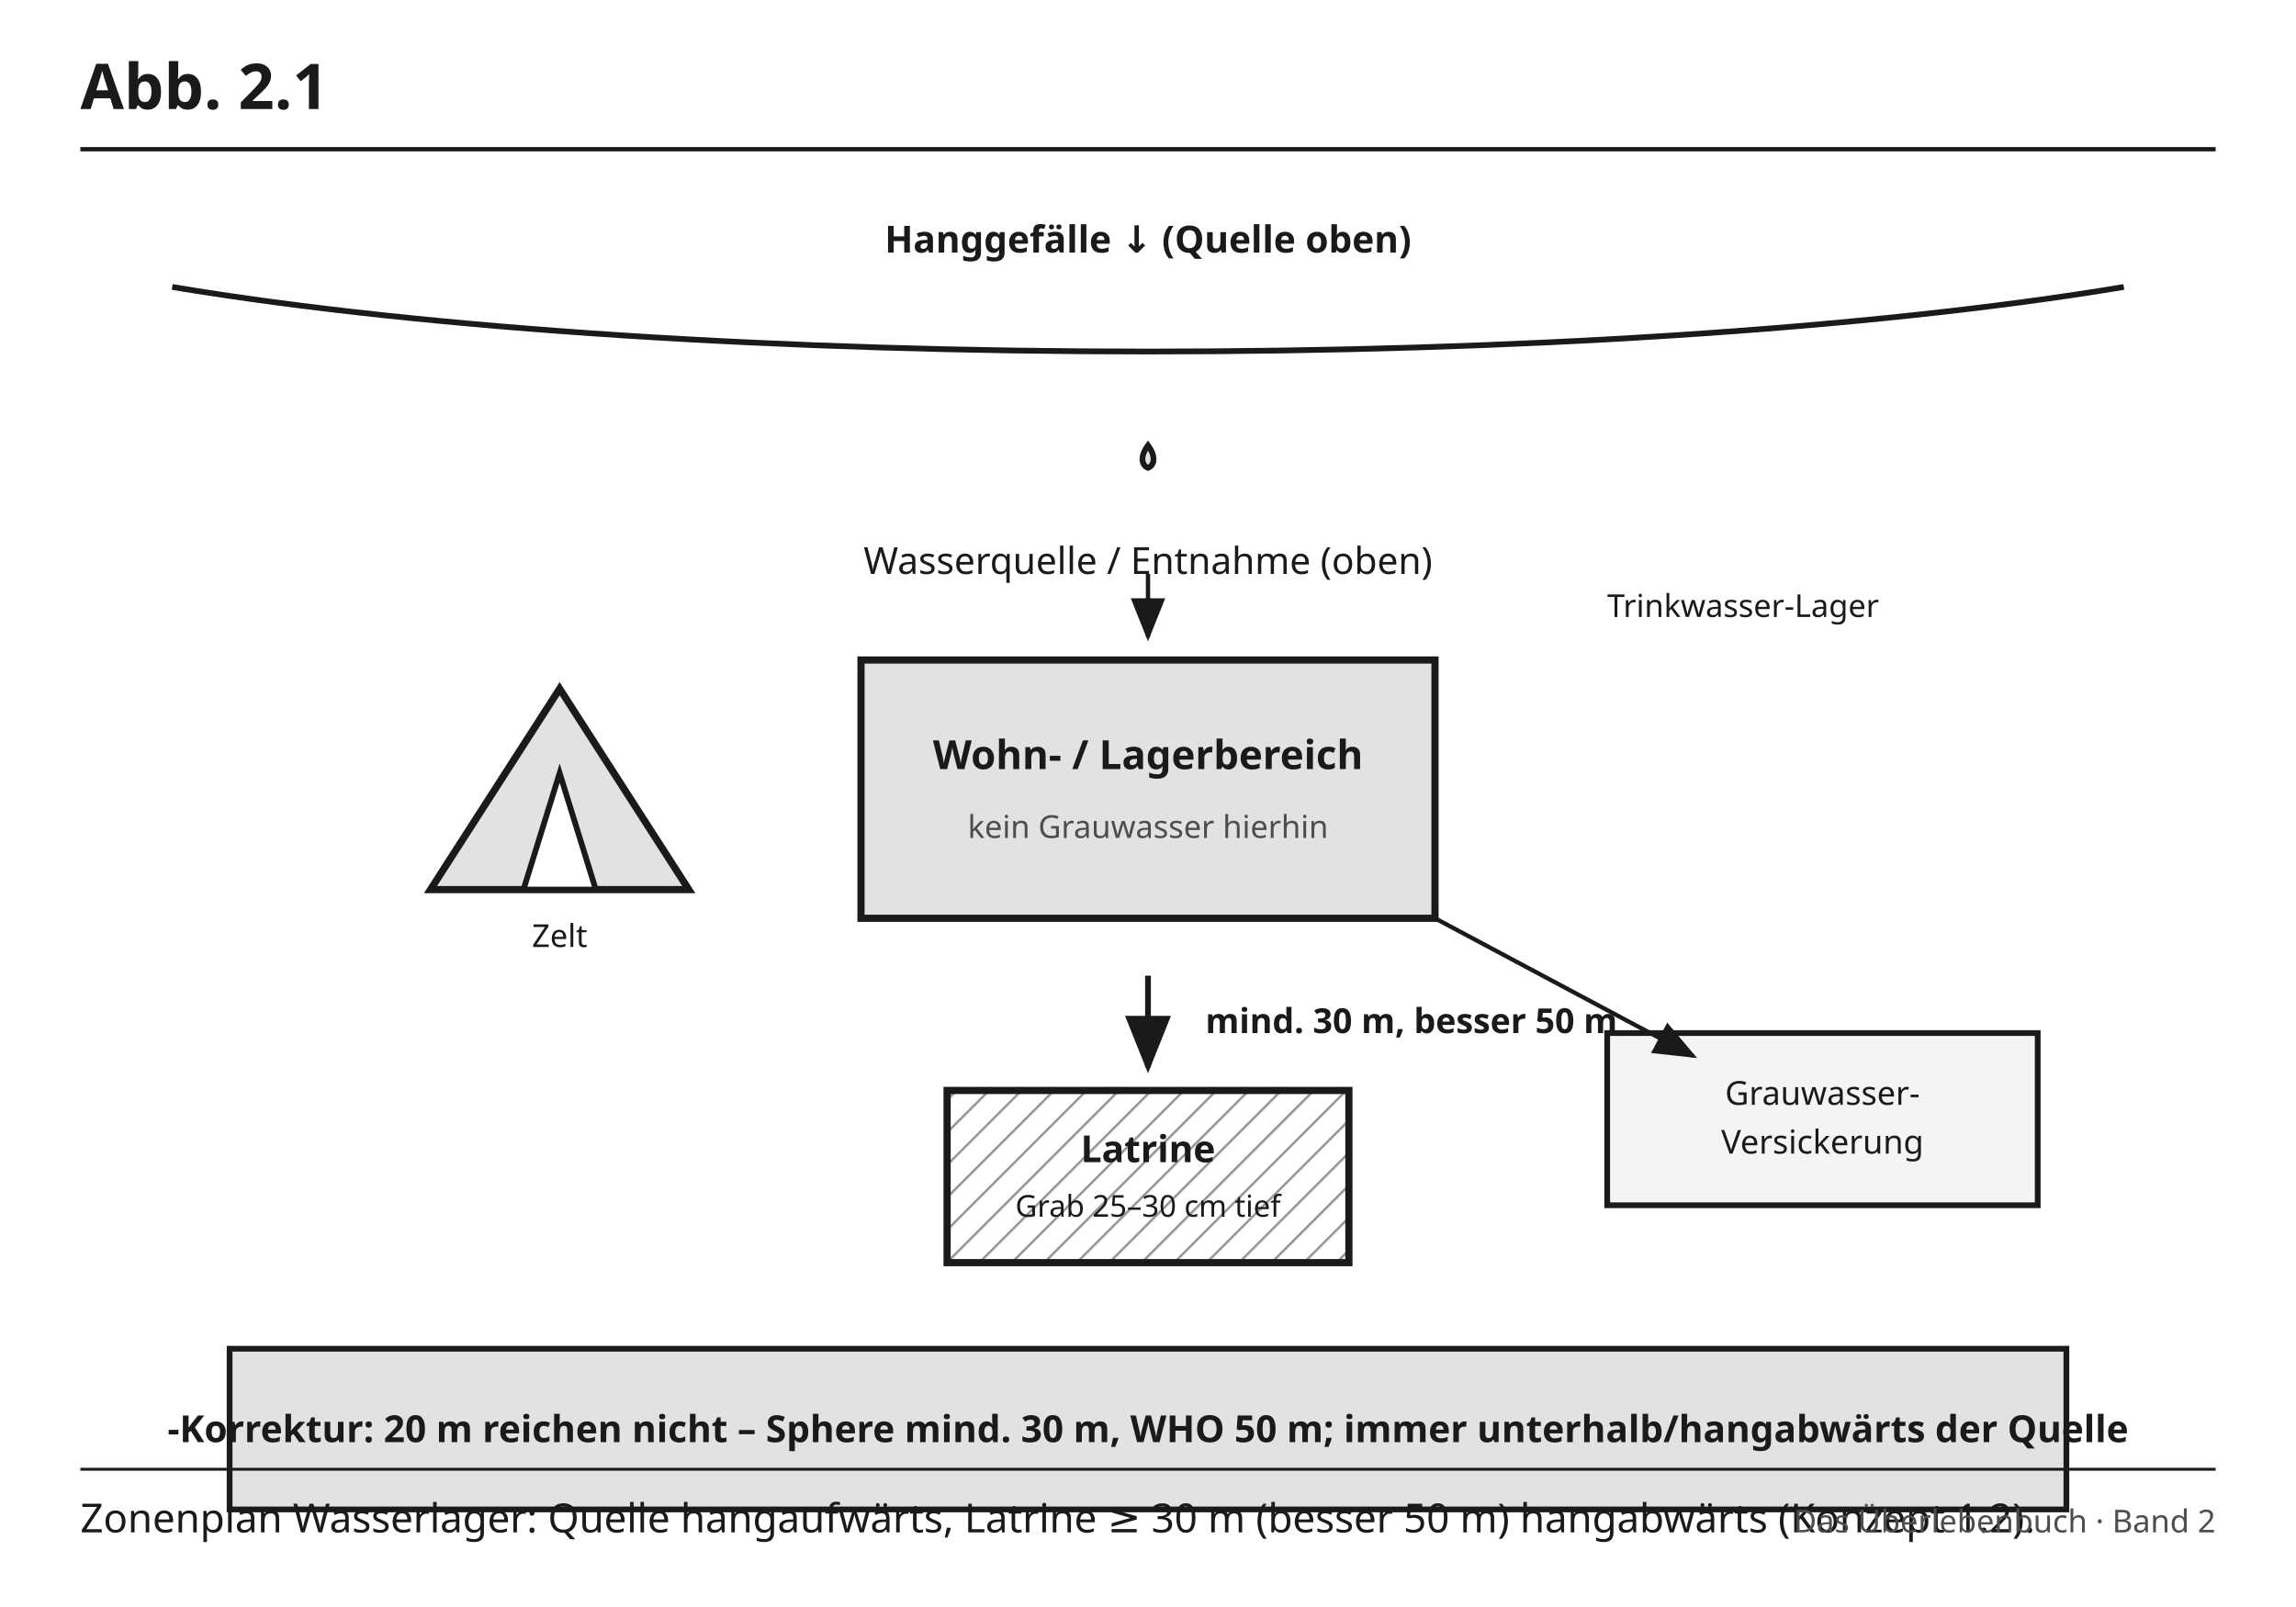
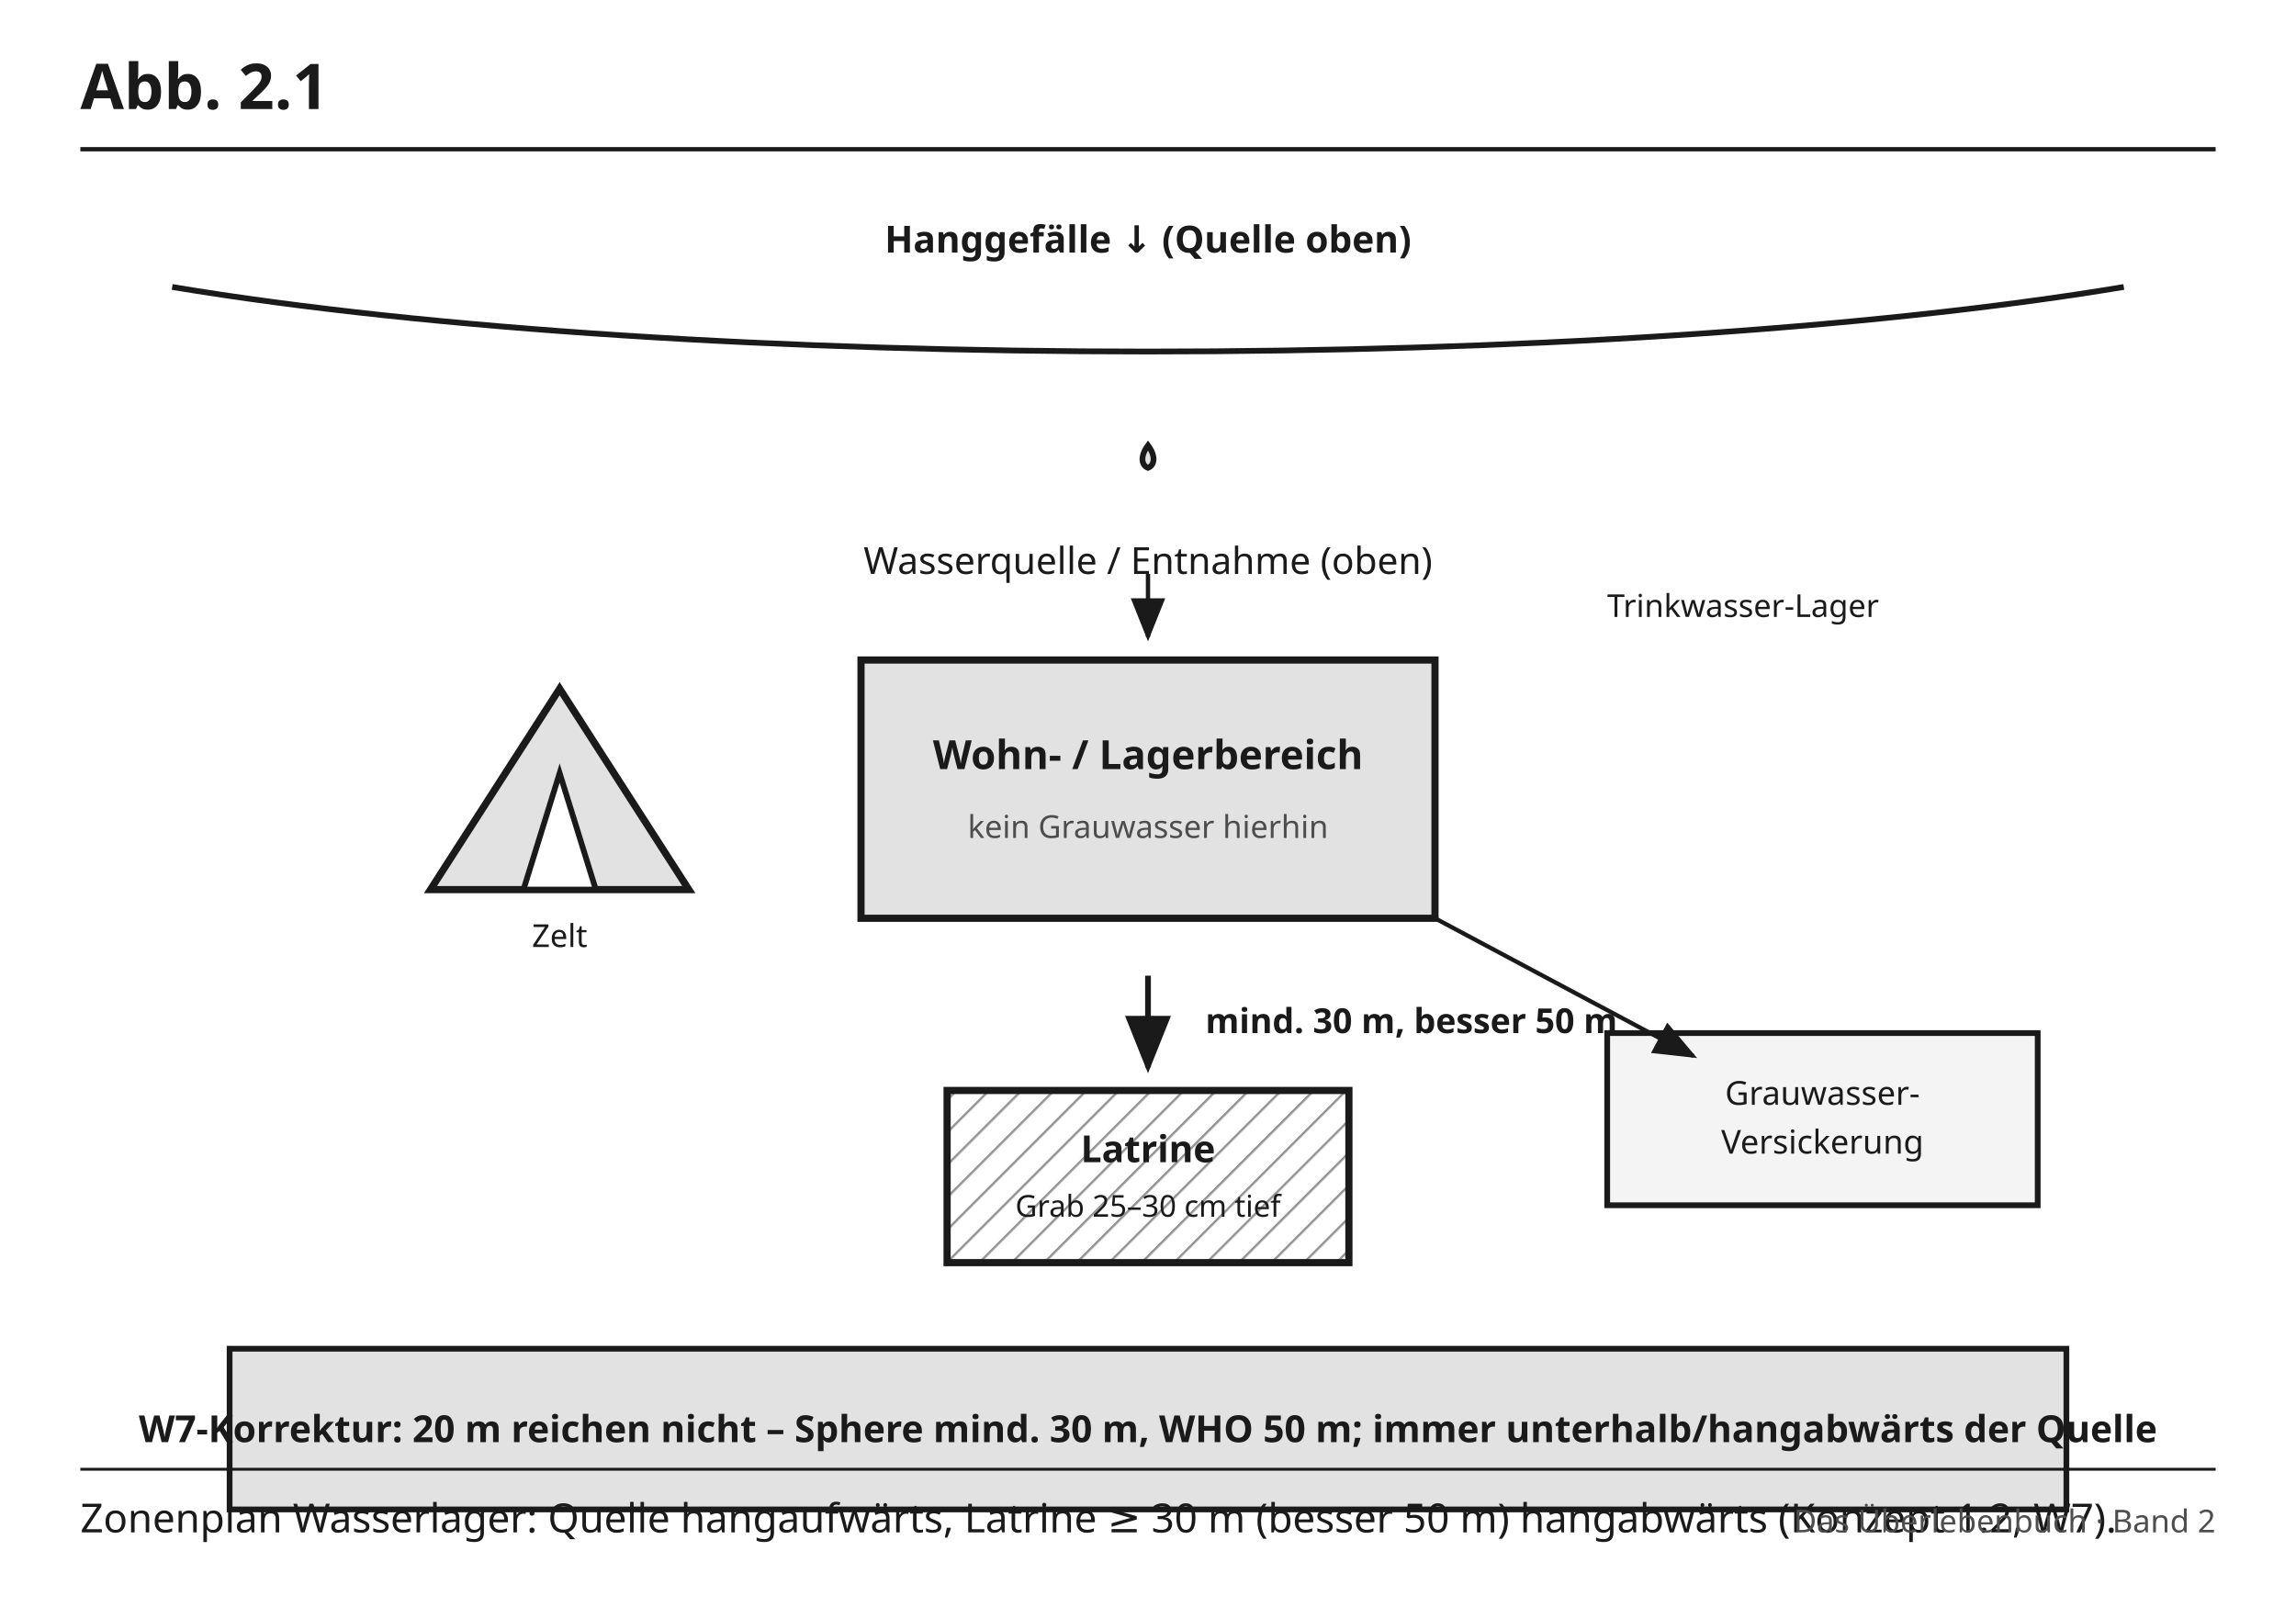
- <svg xmlns="http://www.w3.org/2000/svg" viewBox="0 0 800 560" role="img" aria-label="Abb. 2.1 – Zonenplan Wasserlager: Quelle hangaufwärts, Latrine ≥ 30 m (besser 50 m) hangabwärts (Konzept 1.2).">
+ <svg xmlns="http://www.w3.org/2000/svg" viewBox="0 0 800 560" role="img" aria-label="Abb. 2.1 – Zonenplan Wasserlager: Quelle hangaufwärts, Latrine ≥ 30 m (besser 50 m) hangabwärts (Konzept 1.2, W7).">
  <defs>
    <marker id="ah" markerWidth="10" markerHeight="8" refX="9" refY="4" orient="auto">
      <path d="M0 0 L10 4 L0 8 z" fill="#1a1a1a" />
    </marker>
    <marker id="ahs" markerWidth="10" markerHeight="8" refX="1" refY="4" orient="auto">
      <path d="M10 0 L0 4 L10 8 z" fill="#1a1a1a" />
    </marker>
    <pattern id="hatch" width="8" height="8" patternTransform="rotate(45)" patternUnits="userSpaceOnUse">
      <line x1="0" y1="0" x2="0" y2="8" stroke="#8c8c8c" stroke-width="1.6" />
    </pattern>
    <pattern id="cross" width="8" height="8" patternUnits="userSpaceOnUse">
      <path d="M0 0 L8 8 M8 0 L0 8" stroke="#bfbfbf" stroke-width="1" />
    </pattern>
    <pattern id="dots" width="7" height="7" patternUnits="userSpaceOnUse">
      <circle cx="2" cy="2" r="1.4" fill="#8c8c8c" />
    </pattern>
  </defs>
  <rect x="0" y="0" width="800" height="560" fill="#ffffff" />
  <text x="28" y="38" font-family="sans-serif" font-size="22" text-anchor="start" font-weight="bold" fill="#1a1a1a">Abb. 2.1</text>
  <line x1="28" y1="52" x2="772" y2="52" stroke="#1a1a1a" stroke-width="1.5" />
  <path d="M60 100 C 240 130 560 130 740 100" fill="none" stroke="#1a1a1a" stroke-width="2" />
  <text x="400" y="88" font-family="sans-serif" font-size="13" text-anchor="middle" font-weight="bold" fill="#1a1a1a">Hanggefälle ↓ (Quelle oben)</text>
  <path d="M400 155.2 C 403.04 159.36 402.08 162.24 400 163.04 C 397.92 162.24 396.96 159.36 400 155.2 Z" fill="#e2e2e2" stroke="#1a1a1a" stroke-width="2" />
  <text x="400" y="200" font-family="sans-serif" font-size="13" text-anchor="middle" font-weight="normal" fill="#1a1a1a">Wasserquelle / Entnahme (oben)</text>
  <rect x="300" y="230" width="200" height="90" fill="#e2e2e2" stroke="#1a1a1a" stroke-width="2.5" />
  <text x="400" y="268" font-family="sans-serif" font-size="14" text-anchor="middle" font-weight="bold" fill="#1a1a1a">Wohn- / Lagerbereich</text>
  <text x="400" y="292" font-family="sans-serif" font-size="11" text-anchor="middle" font-weight="normal" fill="#4d4d4d">kein Grauwasser hierhin</text>
  <polygon points="150,310 195,240 240,310" fill="#e2e2e2" stroke="#1a1a1a" stroke-width="2.5" />
  <polygon points="182.4,310 195,269.4 207.6,310" fill="#ffffff" stroke="#1a1a1a" stroke-width="2" />
  <text x="195" y="330" font-family="sans-serif" font-size="11" text-anchor="middle" font-weight="normal" fill="#1a1a1a">Zelt</text>
  <rect x="330" y="380" width="140" height="60" fill="url(#hatch)" stroke="#1a1a1a" stroke-width="2.5" />
  <text x="400" y="405" font-family="sans-serif" font-size="13" text-anchor="middle" font-weight="bold" fill="#1a1a1a">Latrine</text>
  <text x="400" y="424" font-family="sans-serif" font-size="10.5" text-anchor="middle" font-weight="normal" fill="#1a1a1a">Grab 25–30 cm tief</text>
  <line x1="400" y1="340" x2="400" y2="372" stroke="#1a1a1a" stroke-width="2" marker-end="url(#ah)" />
  <text x="420" y="360" font-family="sans-serif" font-size="12" text-anchor="start" font-weight="bold" fill="#1a1a1a">mind. 30 m, besser 50 m</text>
  <line x1="400" y1="200" x2="400" y2="222" stroke="#1a1a1a" stroke-width="1.5" marker-end="url(#ah)" />
  <text x="560" y="215" font-family="sans-serif" font-size="11" text-anchor="start" font-weight="normal" fill="#1a1a1a">Trinkwasser-Lager</text>
  <rect x="560" y="360" width="150" height="60" fill="#f4f4f4" stroke="#1a1a1a" stroke-width="2" />
  <text x="635" y="385" font-family="sans-serif" font-size="11.5" text-anchor="middle" font-weight="normal" fill="#1a1a1a">Grauwasser-</text>
  <text x="635" y="402" font-family="sans-serif" font-size="11.5" text-anchor="middle" font-weight="normal" fill="#1a1a1a">Versickerung</text>
  <line x1="500" y1="320" x2="590" y2="368" stroke="#1a1a1a" stroke-width="1.5" marker-end="url(#ah)" />
  <rect x="80" y="470" width="640" height="56" fill="#e2e2e2" stroke="#1a1a1a" stroke-width="2" />
-   <text x="400" y="502.55" font-family="sans-serif" font-size="13" text-anchor="middle" font-weight="bold" fill="#1a1a1a">-Korrektur: 20 m reichen nicht – Sphere mind. 30 m, WHO 50 m; immer unterhalb/hangabwärts der Quelle</text>
+   <text x="400" y="502.55" font-family="sans-serif" font-size="13" text-anchor="middle" font-weight="bold" fill="#1a1a1a">W7-Korrektur: 20 m reichen nicht – Sphere mind. 30 m, WHO 50 m; immer unterhalb/hangabwärts der Quelle</text>
  <line x1="28" y1="512" x2="772" y2="512" stroke="#1a1a1a" stroke-width="1" />
-   <text x="28" y="534" font-family="sans-serif" font-size="14" text-anchor="start" font-weight="normal" fill="#1a1a1a">Zonenplan Wasserlager: Quelle hangaufwärts, Latrine ≥ 30 m (besser 50 m) hangabwärts (Konzept 1.2).</text>
+   <text x="28" y="534" font-family="sans-serif" font-size="14" text-anchor="start" font-weight="normal" fill="#1a1a1a">Zonenplan Wasserlager: Quelle hangaufwärts, Latrine ≥ 30 m (besser 50 m) hangabwärts (Konzept 1.2, W7).</text>
  <text x="772" y="534" font-family="sans-serif" font-size="11" text-anchor="end" font-weight="normal" fill="#4d4d4d">Das Überlebenbuch · Band 2</text>
</svg>
